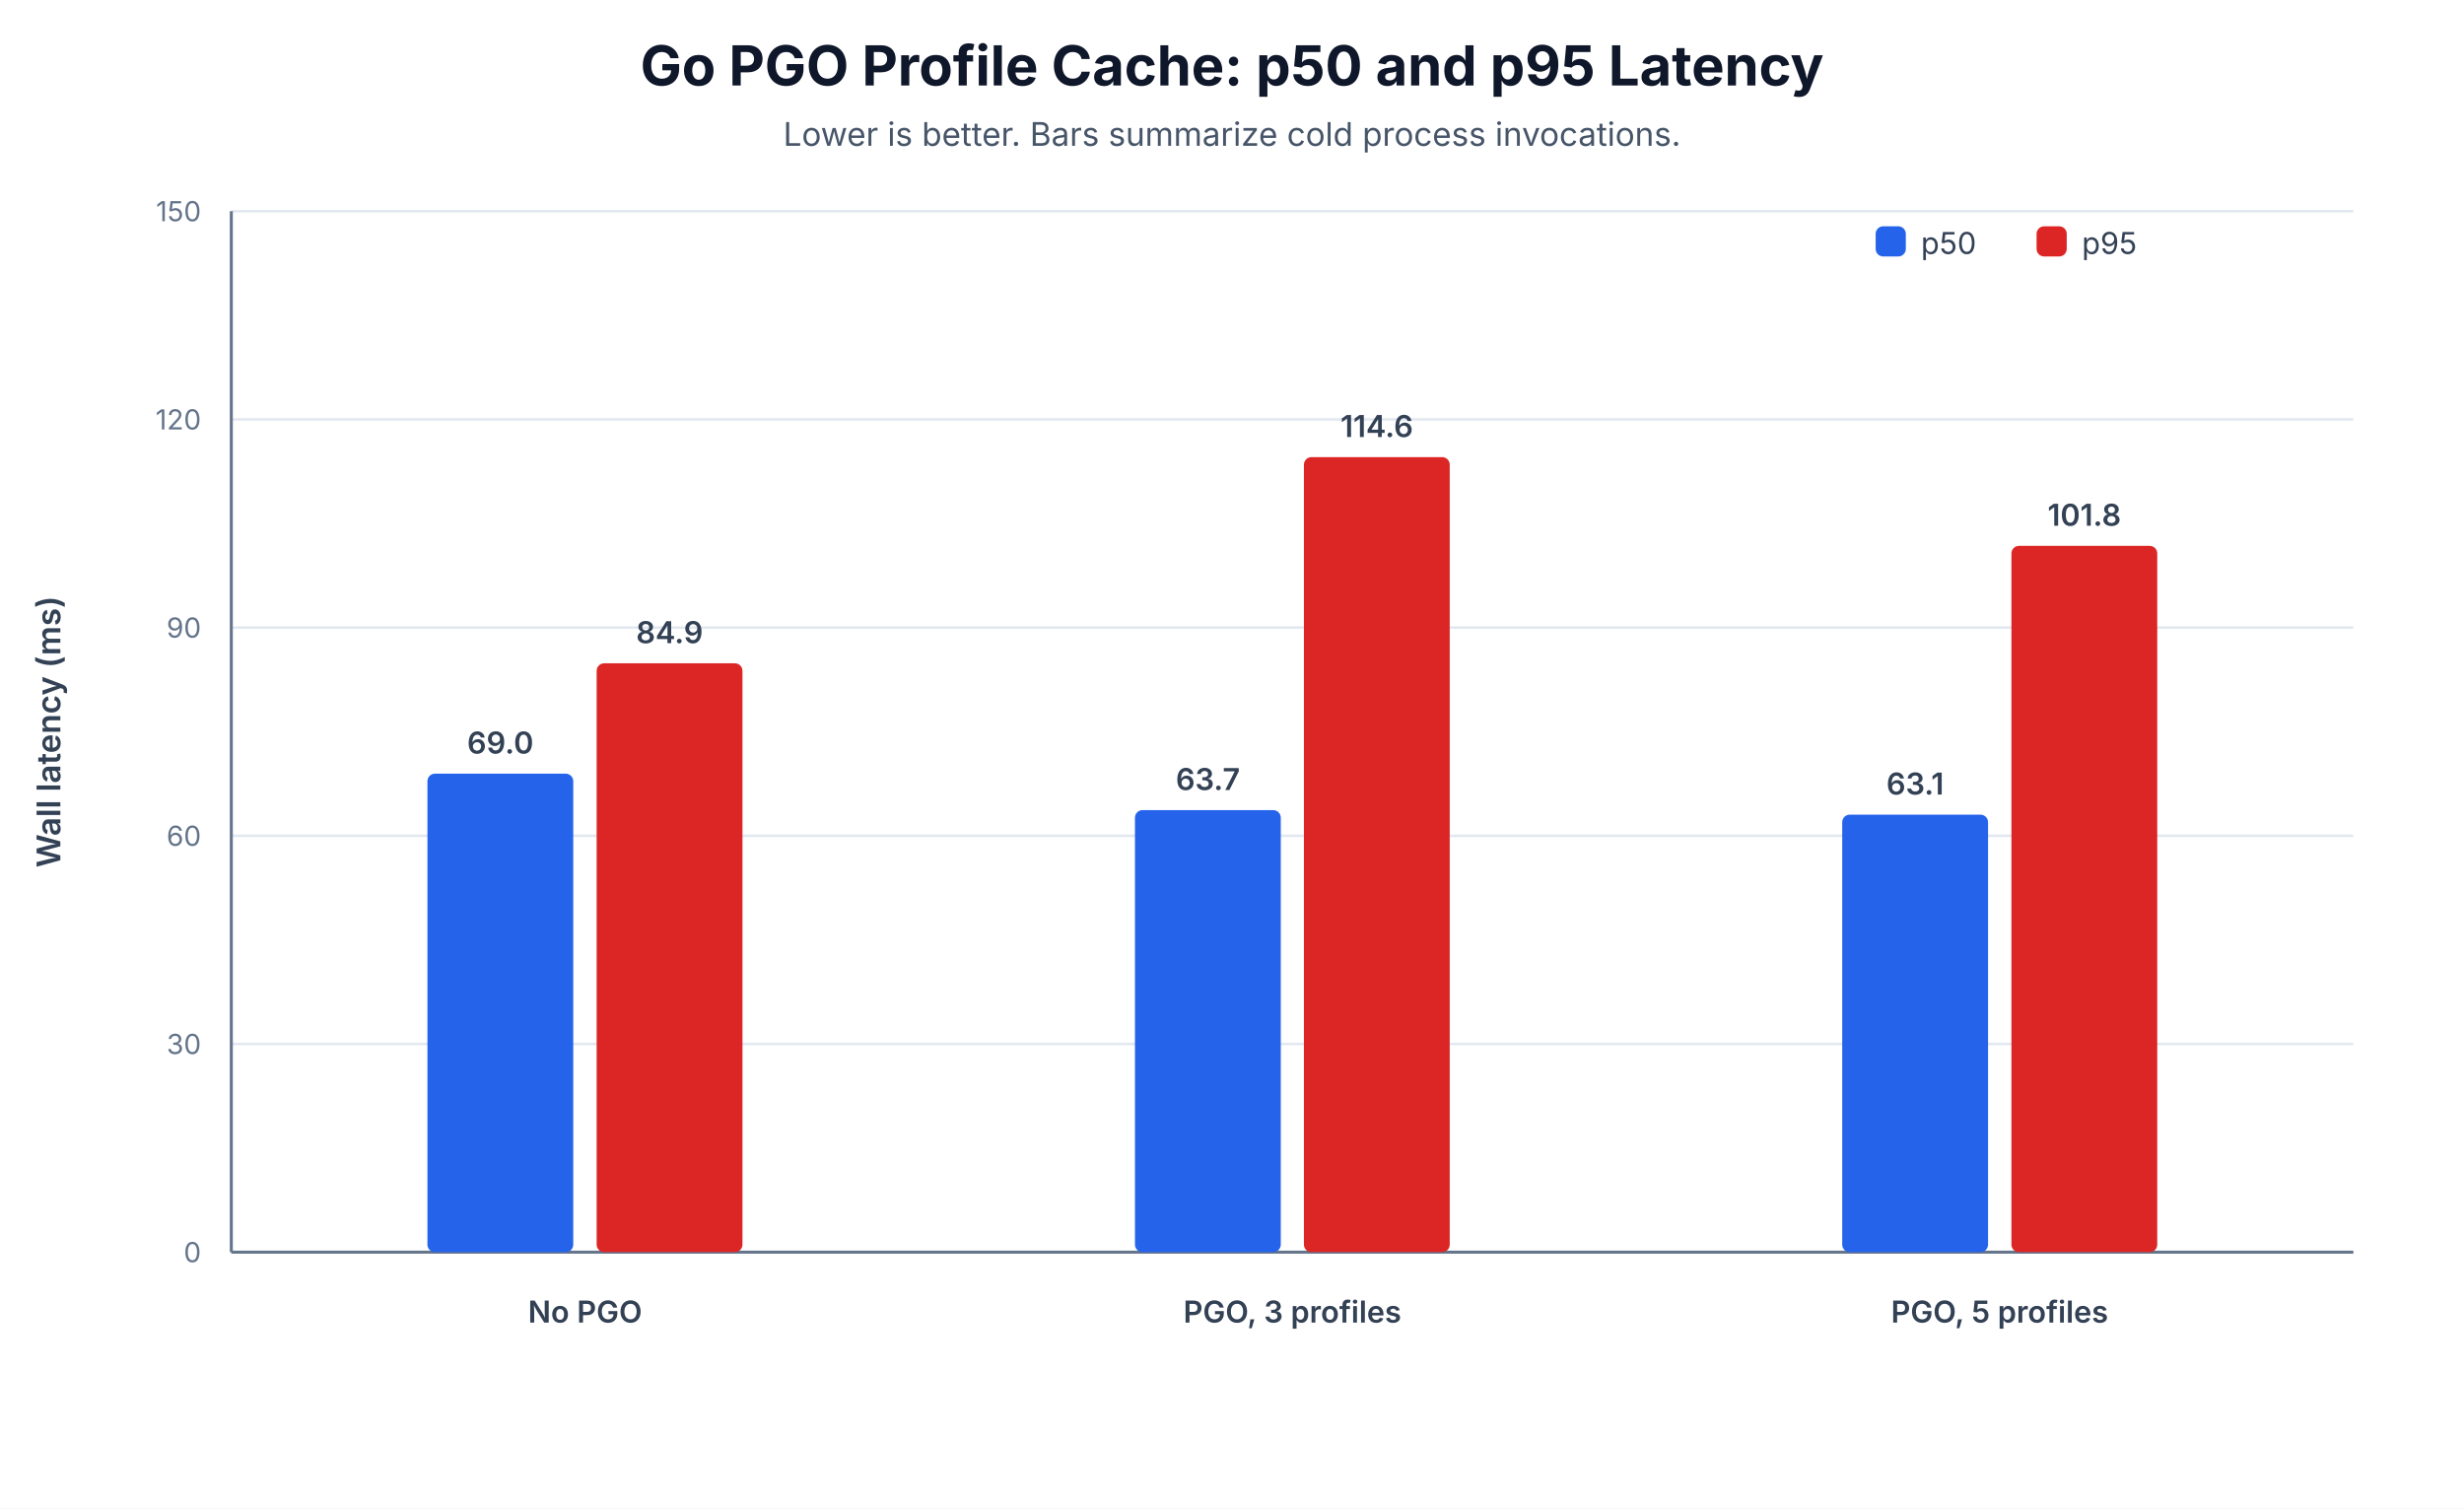
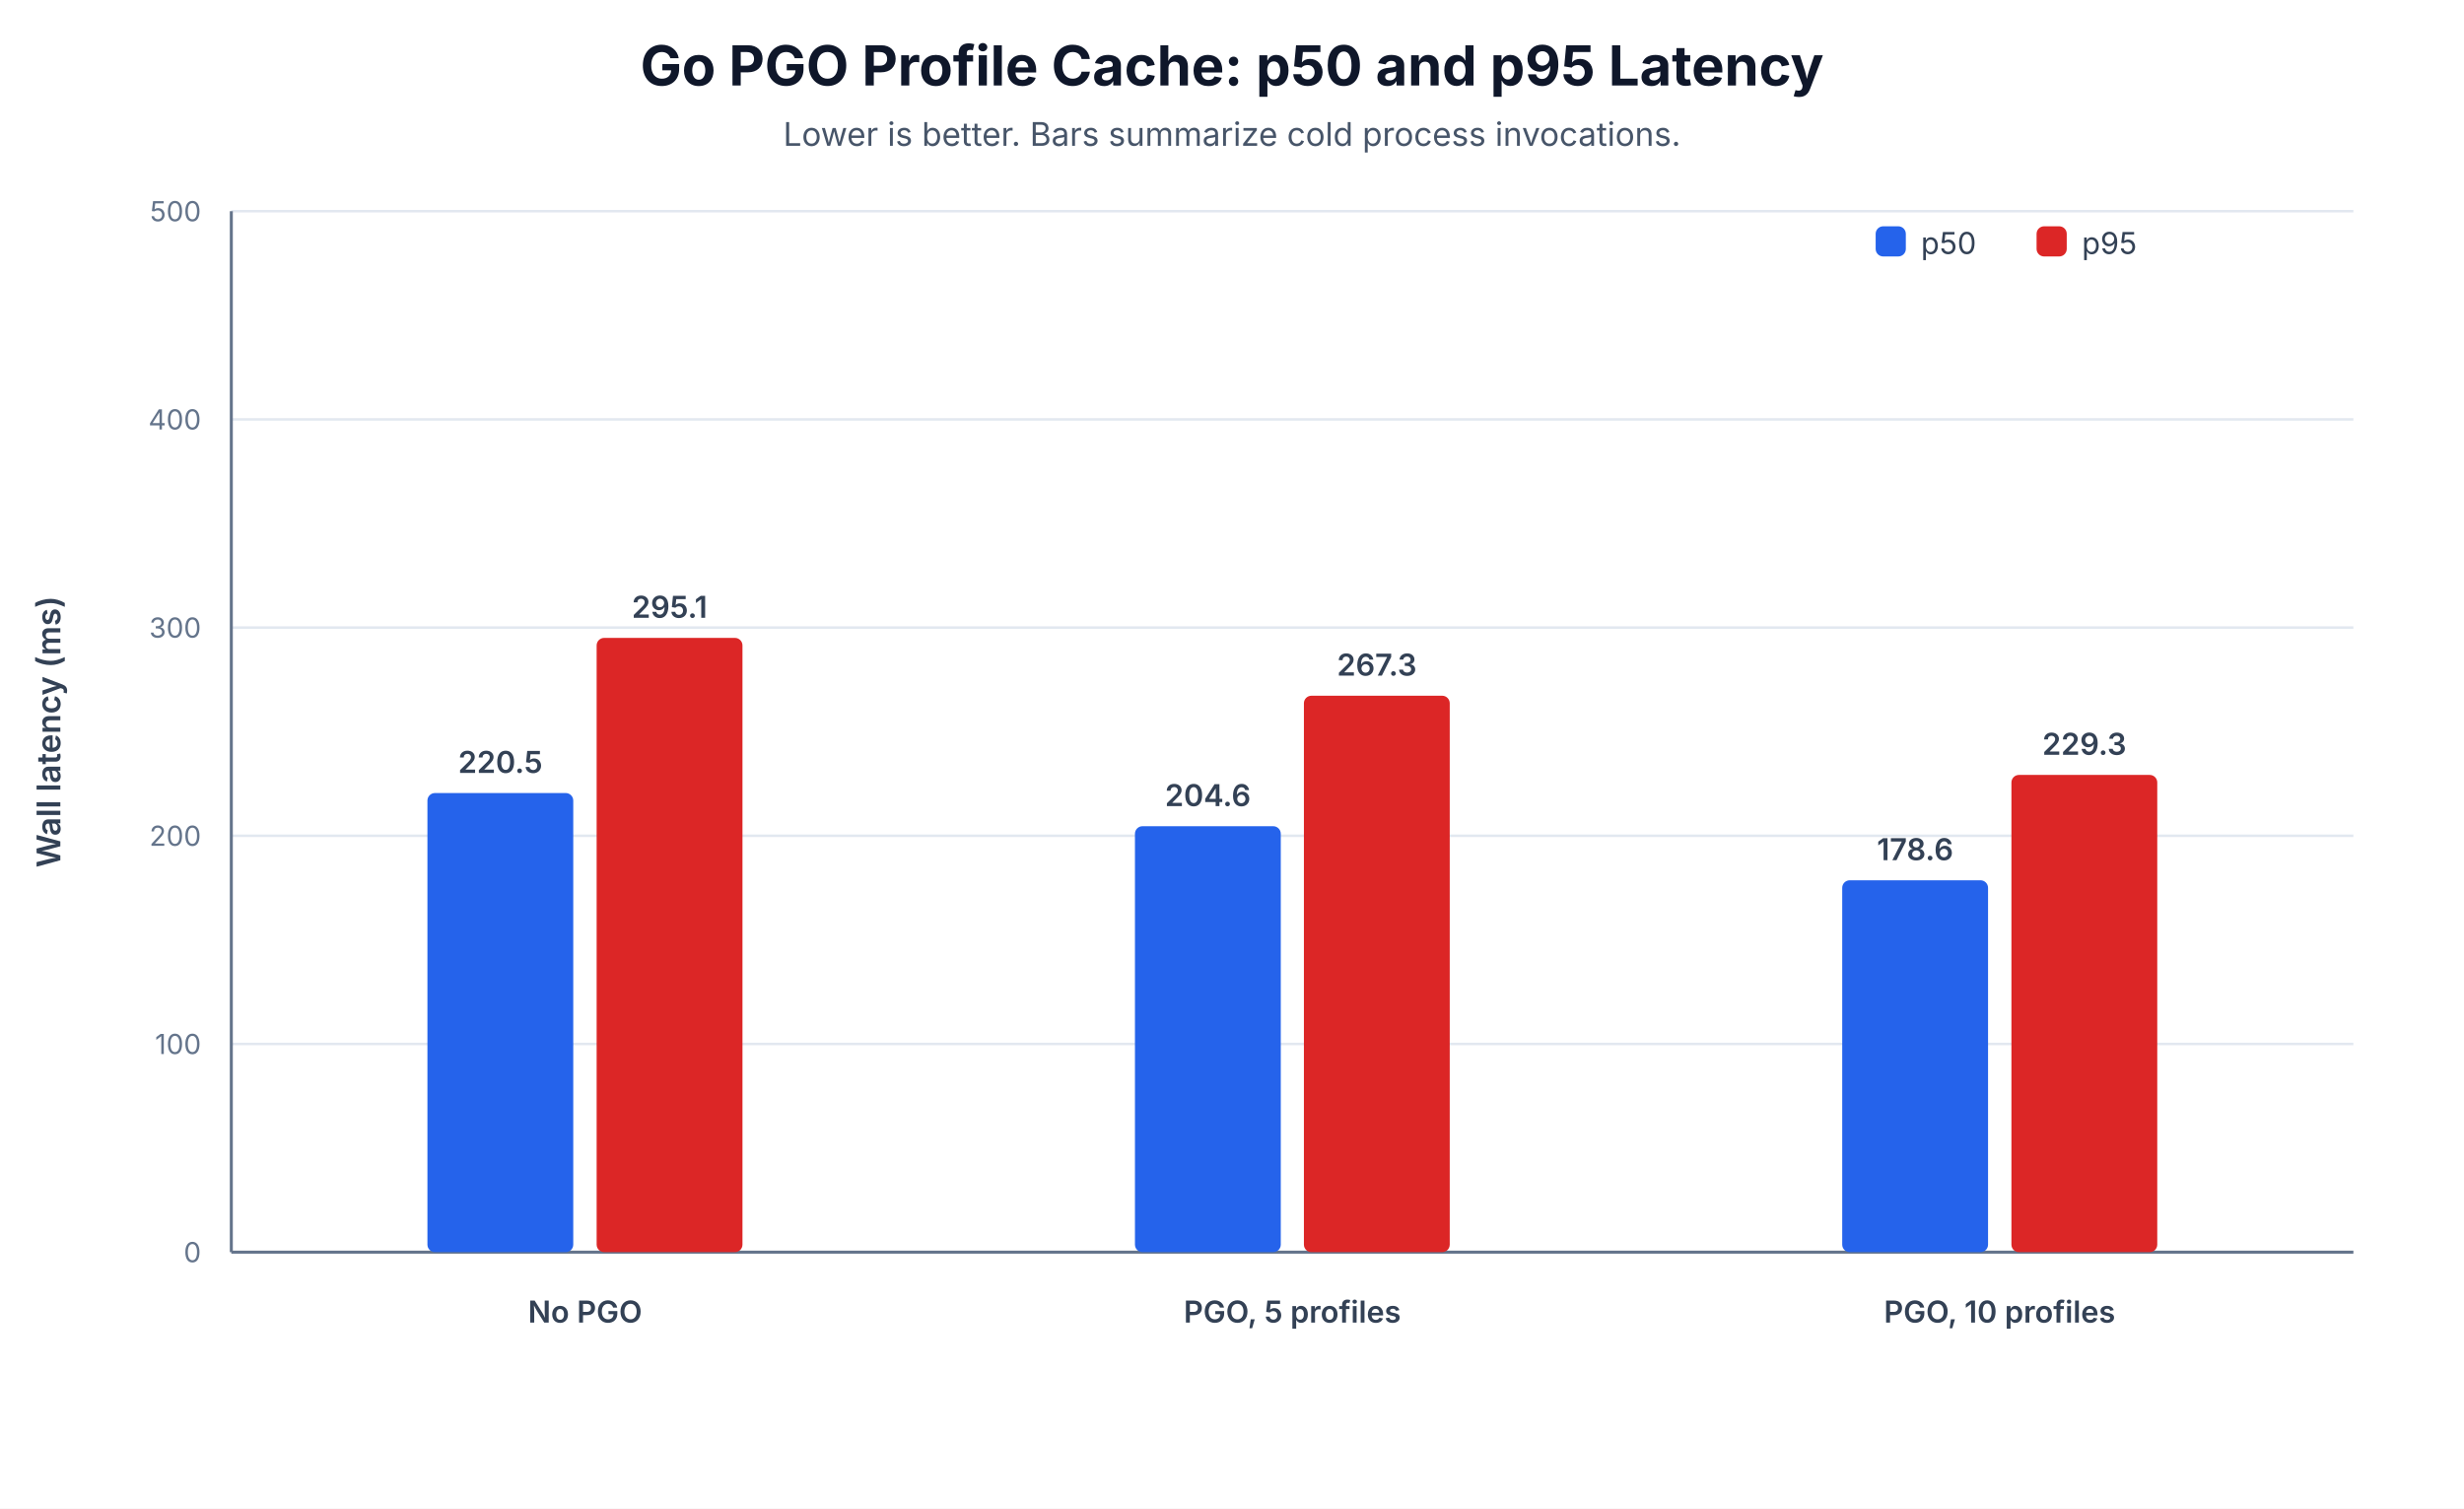
<svg xmlns="http://www.w3.org/2000/svg" width="980" height="600" viewBox="0 0 980 600" role="img" aria-label="Go PGO p50 and p95 latency">
  <rect width="100%" height="100%" fill="#ffffff" />
  <line x1="92.0" y1="498.0" x2="936.0" y2="498.0" stroke="#e2e8f0" stroke-width="1" />
  <text x="80.0" y="502.0" text-anchor="end" font-family="Inter, ui-sans-serif, system-ui, -apple-system, BlinkMacSystemFont, Segoe UI, sans-serif" font-size="11" font-weight="400" fill="#64748b">0</text>
  <line x1="92.0" y1="415.2" x2="936.0" y2="415.2" stroke="#e2e8f0" stroke-width="1" />
-   <text x="80.0" y="419.2" text-anchor="end" font-family="Inter, ui-sans-serif, system-ui, -apple-system, BlinkMacSystemFont, Segoe UI, sans-serif" font-size="11" font-weight="400" fill="#64748b">30</text>
+   <text x="80.0" y="419.2" text-anchor="end" font-family="Inter, ui-sans-serif, system-ui, -apple-system, BlinkMacSystemFont, Segoe UI, sans-serif" font-size="11" font-weight="400" fill="#64748b">100</text>
  <line x1="92.0" y1="332.4" x2="936.0" y2="332.4" stroke="#e2e8f0" stroke-width="1" />
-   <text x="80.0" y="336.4" text-anchor="end" font-family="Inter, ui-sans-serif, system-ui, -apple-system, BlinkMacSystemFont, Segoe UI, sans-serif" font-size="11" font-weight="400" fill="#64748b">60</text>
+   <text x="80.0" y="336.4" text-anchor="end" font-family="Inter, ui-sans-serif, system-ui, -apple-system, BlinkMacSystemFont, Segoe UI, sans-serif" font-size="11" font-weight="400" fill="#64748b">200</text>
  <line x1="92.0" y1="249.6" x2="936.0" y2="249.6" stroke="#e2e8f0" stroke-width="1" />
-   <text x="80.0" y="253.6" text-anchor="end" font-family="Inter, ui-sans-serif, system-ui, -apple-system, BlinkMacSystemFont, Segoe UI, sans-serif" font-size="11" font-weight="400" fill="#64748b">90</text>
+   <text x="80.0" y="253.6" text-anchor="end" font-family="Inter, ui-sans-serif, system-ui, -apple-system, BlinkMacSystemFont, Segoe UI, sans-serif" font-size="11" font-weight="400" fill="#64748b">300</text>
  <line x1="92.0" y1="166.8" x2="936.0" y2="166.8" stroke="#e2e8f0" stroke-width="1" />
-   <text x="80.0" y="170.8" text-anchor="end" font-family="Inter, ui-sans-serif, system-ui, -apple-system, BlinkMacSystemFont, Segoe UI, sans-serif" font-size="11" font-weight="400" fill="#64748b">120</text>
+   <text x="80.0" y="170.8" text-anchor="end" font-family="Inter, ui-sans-serif, system-ui, -apple-system, BlinkMacSystemFont, Segoe UI, sans-serif" font-size="11" font-weight="400" fill="#64748b">400</text>
  <line x1="92.0" y1="84.0" x2="936.0" y2="84.0" stroke="#e2e8f0" stroke-width="1" />
-   <text x="80.0" y="88.0" text-anchor="end" font-family="Inter, ui-sans-serif, system-ui, -apple-system, BlinkMacSystemFont, Segoe UI, sans-serif" font-size="11" font-weight="400" fill="#64748b">150</text>
+   <text x="80.0" y="88.0" text-anchor="end" font-family="Inter, ui-sans-serif, system-ui, -apple-system, BlinkMacSystemFont, Segoe UI, sans-serif" font-size="11" font-weight="400" fill="#64748b">500</text>
  <line x1="92.0" y1="84.0" x2="92.0" y2="498.0" stroke="#64748b" stroke-width="1.2" />
  <line x1="92.0" y1="498.0" x2="936.0" y2="498.0" stroke="#64748b" stroke-width="1.2" />
  <text x="24.0" y="291.0" text-anchor="middle" font-family="Inter, ui-sans-serif, system-ui, -apple-system, BlinkMacSystemFont, Segoe UI, sans-serif" font-size="13" font-weight="600" fill="#334155" transform="rotate(-90 24.0 291.0)">Wall latency (ms)</text>
  <text x="490.0" y="34.0" text-anchor="middle" font-family="Inter, ui-sans-serif, system-ui, -apple-system, BlinkMacSystemFont, Segoe UI, sans-serif" font-size="22" font-weight="700" fill="#0f172a">Go PGO Profile Cache: p50 and p95 Latency</text>
  <text x="490.0" y="58.0" text-anchor="middle" font-family="Inter, ui-sans-serif, system-ui, -apple-system, BlinkMacSystemFont, Segoe UI, sans-serif" font-size="13" font-weight="400" fill="#475569">Lower is better. Bars summarize cold process invocations.</text>
-   <rect x="170.0" y="307.7" width="58.0" height="190.3" rx="3" fill="#2563eb" />
-   <text x="199.0" y="299.7" text-anchor="middle" font-family="Inter, ui-sans-serif, system-ui, -apple-system, BlinkMacSystemFont, Segoe UI, sans-serif" font-size="12" font-weight="600" fill="#334155">69.0</text>
-   <rect x="237.3" y="263.8" width="58.0" height="234.2" rx="3" fill="#dc2626" />
-   <text x="266.3" y="255.8" text-anchor="middle" font-family="Inter, ui-sans-serif, system-ui, -apple-system, BlinkMacSystemFont, Segoe UI, sans-serif" font-size="12" font-weight="600" fill="#334155">84.9</text>
+   <rect x="170.0" y="315.4" width="58.0" height="182.6" rx="3" fill="#2563eb" />
+   <text x="199.0" y="307.4" text-anchor="middle" font-family="Inter, ui-sans-serif, system-ui, -apple-system, BlinkMacSystemFont, Segoe UI, sans-serif" font-size="12" font-weight="600" fill="#334155">220.5</text>
+   <rect x="237.3" y="253.7" width="58.0" height="244.3" rx="3" fill="#dc2626" />
+   <text x="266.3" y="245.7" text-anchor="middle" font-family="Inter, ui-sans-serif, system-ui, -apple-system, BlinkMacSystemFont, Segoe UI, sans-serif" font-size="12" font-weight="600" fill="#334155">295.1</text>
  <text x="232.7" y="526.0" text-anchor="middle" font-family="Inter, ui-sans-serif, system-ui, -apple-system, BlinkMacSystemFont, Segoe UI, sans-serif" font-size="12" font-weight="600" fill="#334155">No PGO</text>
-   <rect x="451.4" y="322.2" width="58.0" height="175.8" rx="3" fill="#2563eb" />
-   <text x="480.4" y="314.2" text-anchor="middle" font-family="Inter, ui-sans-serif, system-ui, -apple-system, BlinkMacSystemFont, Segoe UI, sans-serif" font-size="12" font-weight="600" fill="#334155">63.7</text>
-   <rect x="518.6" y="181.8" width="58.0" height="316.2" rx="3" fill="#dc2626" />
-   <text x="547.6" y="173.8" text-anchor="middle" font-family="Inter, ui-sans-serif, system-ui, -apple-system, BlinkMacSystemFont, Segoe UI, sans-serif" font-size="12" font-weight="600" fill="#334155">114.6</text>
-   <text x="514.0" y="526.0" text-anchor="middle" font-family="Inter, ui-sans-serif, system-ui, -apple-system, BlinkMacSystemFont, Segoe UI, sans-serif" font-size="12" font-weight="600" fill="#334155">PGO, 3 profiles</text>
-   <rect x="732.7" y="324.0" width="58.0" height="174.0" rx="3" fill="#2563eb" />
-   <text x="761.7" y="316.0" text-anchor="middle" font-family="Inter, ui-sans-serif, system-ui, -apple-system, BlinkMacSystemFont, Segoe UI, sans-serif" font-size="12" font-weight="600" fill="#334155">63.1</text>
-   <rect x="800.0" y="217.1" width="58.0" height="280.9" rx="3" fill="#dc2626" />
-   <text x="829.0" y="209.1" text-anchor="middle" font-family="Inter, ui-sans-serif, system-ui, -apple-system, BlinkMacSystemFont, Segoe UI, sans-serif" font-size="12" font-weight="600" fill="#334155">101.8</text>
-   <text x="795.3" y="526.0" text-anchor="middle" font-family="Inter, ui-sans-serif, system-ui, -apple-system, BlinkMacSystemFont, Segoe UI, sans-serif" font-size="12" font-weight="600" fill="#334155">PGO, 5 profiles</text>
+   <rect x="451.4" y="328.6" width="58.0" height="169.4" rx="3" fill="#2563eb" />
+   <text x="480.4" y="320.6" text-anchor="middle" font-family="Inter, ui-sans-serif, system-ui, -apple-system, BlinkMacSystemFont, Segoe UI, sans-serif" font-size="12" font-weight="600" fill="#334155">204.6</text>
+   <rect x="518.6" y="276.7" width="58.0" height="221.3" rx="3" fill="#dc2626" />
+   <text x="547.6" y="268.7" text-anchor="middle" font-family="Inter, ui-sans-serif, system-ui, -apple-system, BlinkMacSystemFont, Segoe UI, sans-serif" font-size="12" font-weight="600" fill="#334155">267.3</text>
+   <text x="514.0" y="526.0" text-anchor="middle" font-family="Inter, ui-sans-serif, system-ui, -apple-system, BlinkMacSystemFont, Segoe UI, sans-serif" font-size="12" font-weight="600" fill="#334155">PGO, 5 profiles</text>
+   <rect x="732.7" y="350.1" width="58.0" height="147.9" rx="3" fill="#2563eb" />
+   <text x="761.7" y="342.1" text-anchor="middle" font-family="Inter, ui-sans-serif, system-ui, -apple-system, BlinkMacSystemFont, Segoe UI, sans-serif" font-size="12" font-weight="600" fill="#334155">178.6</text>
+   <rect x="800.0" y="308.2" width="58.0" height="189.8" rx="3" fill="#dc2626" />
+   <text x="829.0" y="300.2" text-anchor="middle" font-family="Inter, ui-sans-serif, system-ui, -apple-system, BlinkMacSystemFont, Segoe UI, sans-serif" font-size="12" font-weight="600" fill="#334155">229.3</text>
+   <text x="795.3" y="526.0" text-anchor="middle" font-family="Inter, ui-sans-serif, system-ui, -apple-system, BlinkMacSystemFont, Segoe UI, sans-serif" font-size="12" font-weight="600" fill="#334155">PGO, 10 profiles</text>
  <rect x="746.0" y="90.0" width="12.0" height="12.0" rx="3" fill="#2563eb" />
  <text x="764.0" y="101.0" text-anchor="start" font-family="Inter, ui-sans-serif, system-ui, -apple-system, BlinkMacSystemFont, Segoe UI, sans-serif" font-size="12" font-weight="400" fill="#334155">p50</text>
  <rect x="810.0" y="90.0" width="12.0" height="12.0" rx="3" fill="#dc2626" />
  <text x="828.0" y="101.0" text-anchor="start" font-family="Inter, ui-sans-serif, system-ui, -apple-system, BlinkMacSystemFont, Segoe UI, sans-serif" font-size="12" font-weight="400" fill="#334155">p95</text>
</svg>
